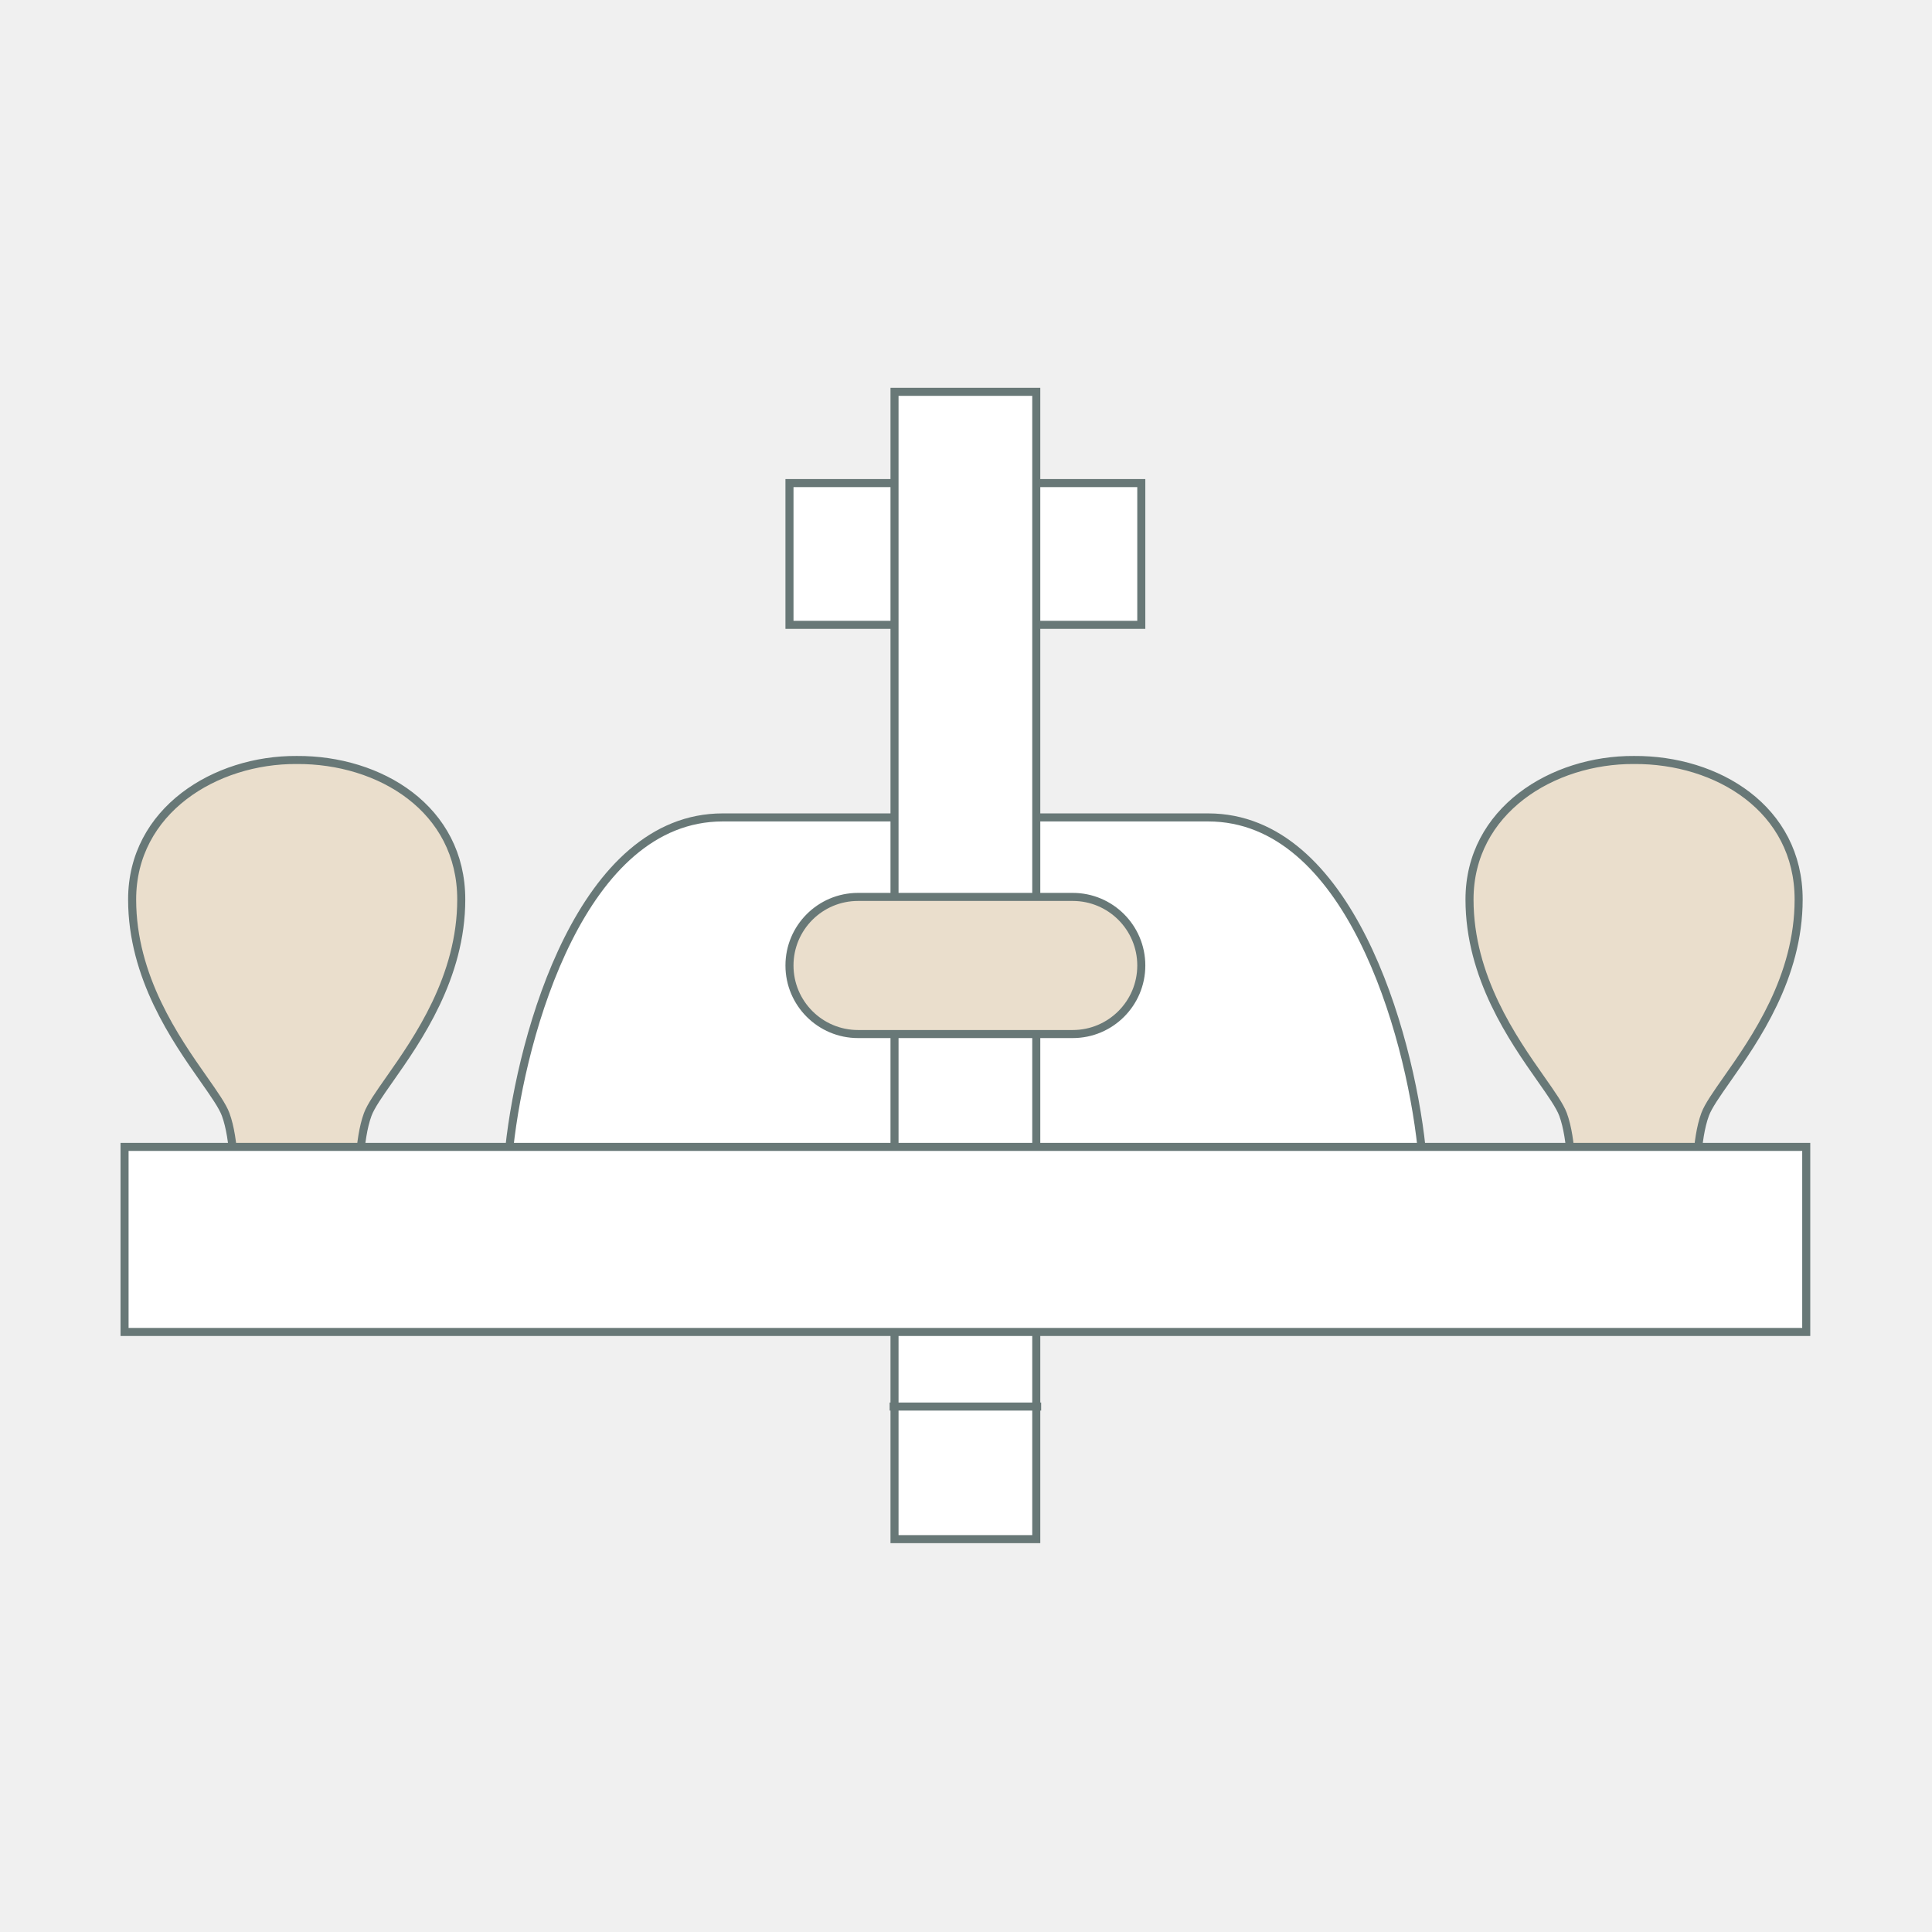
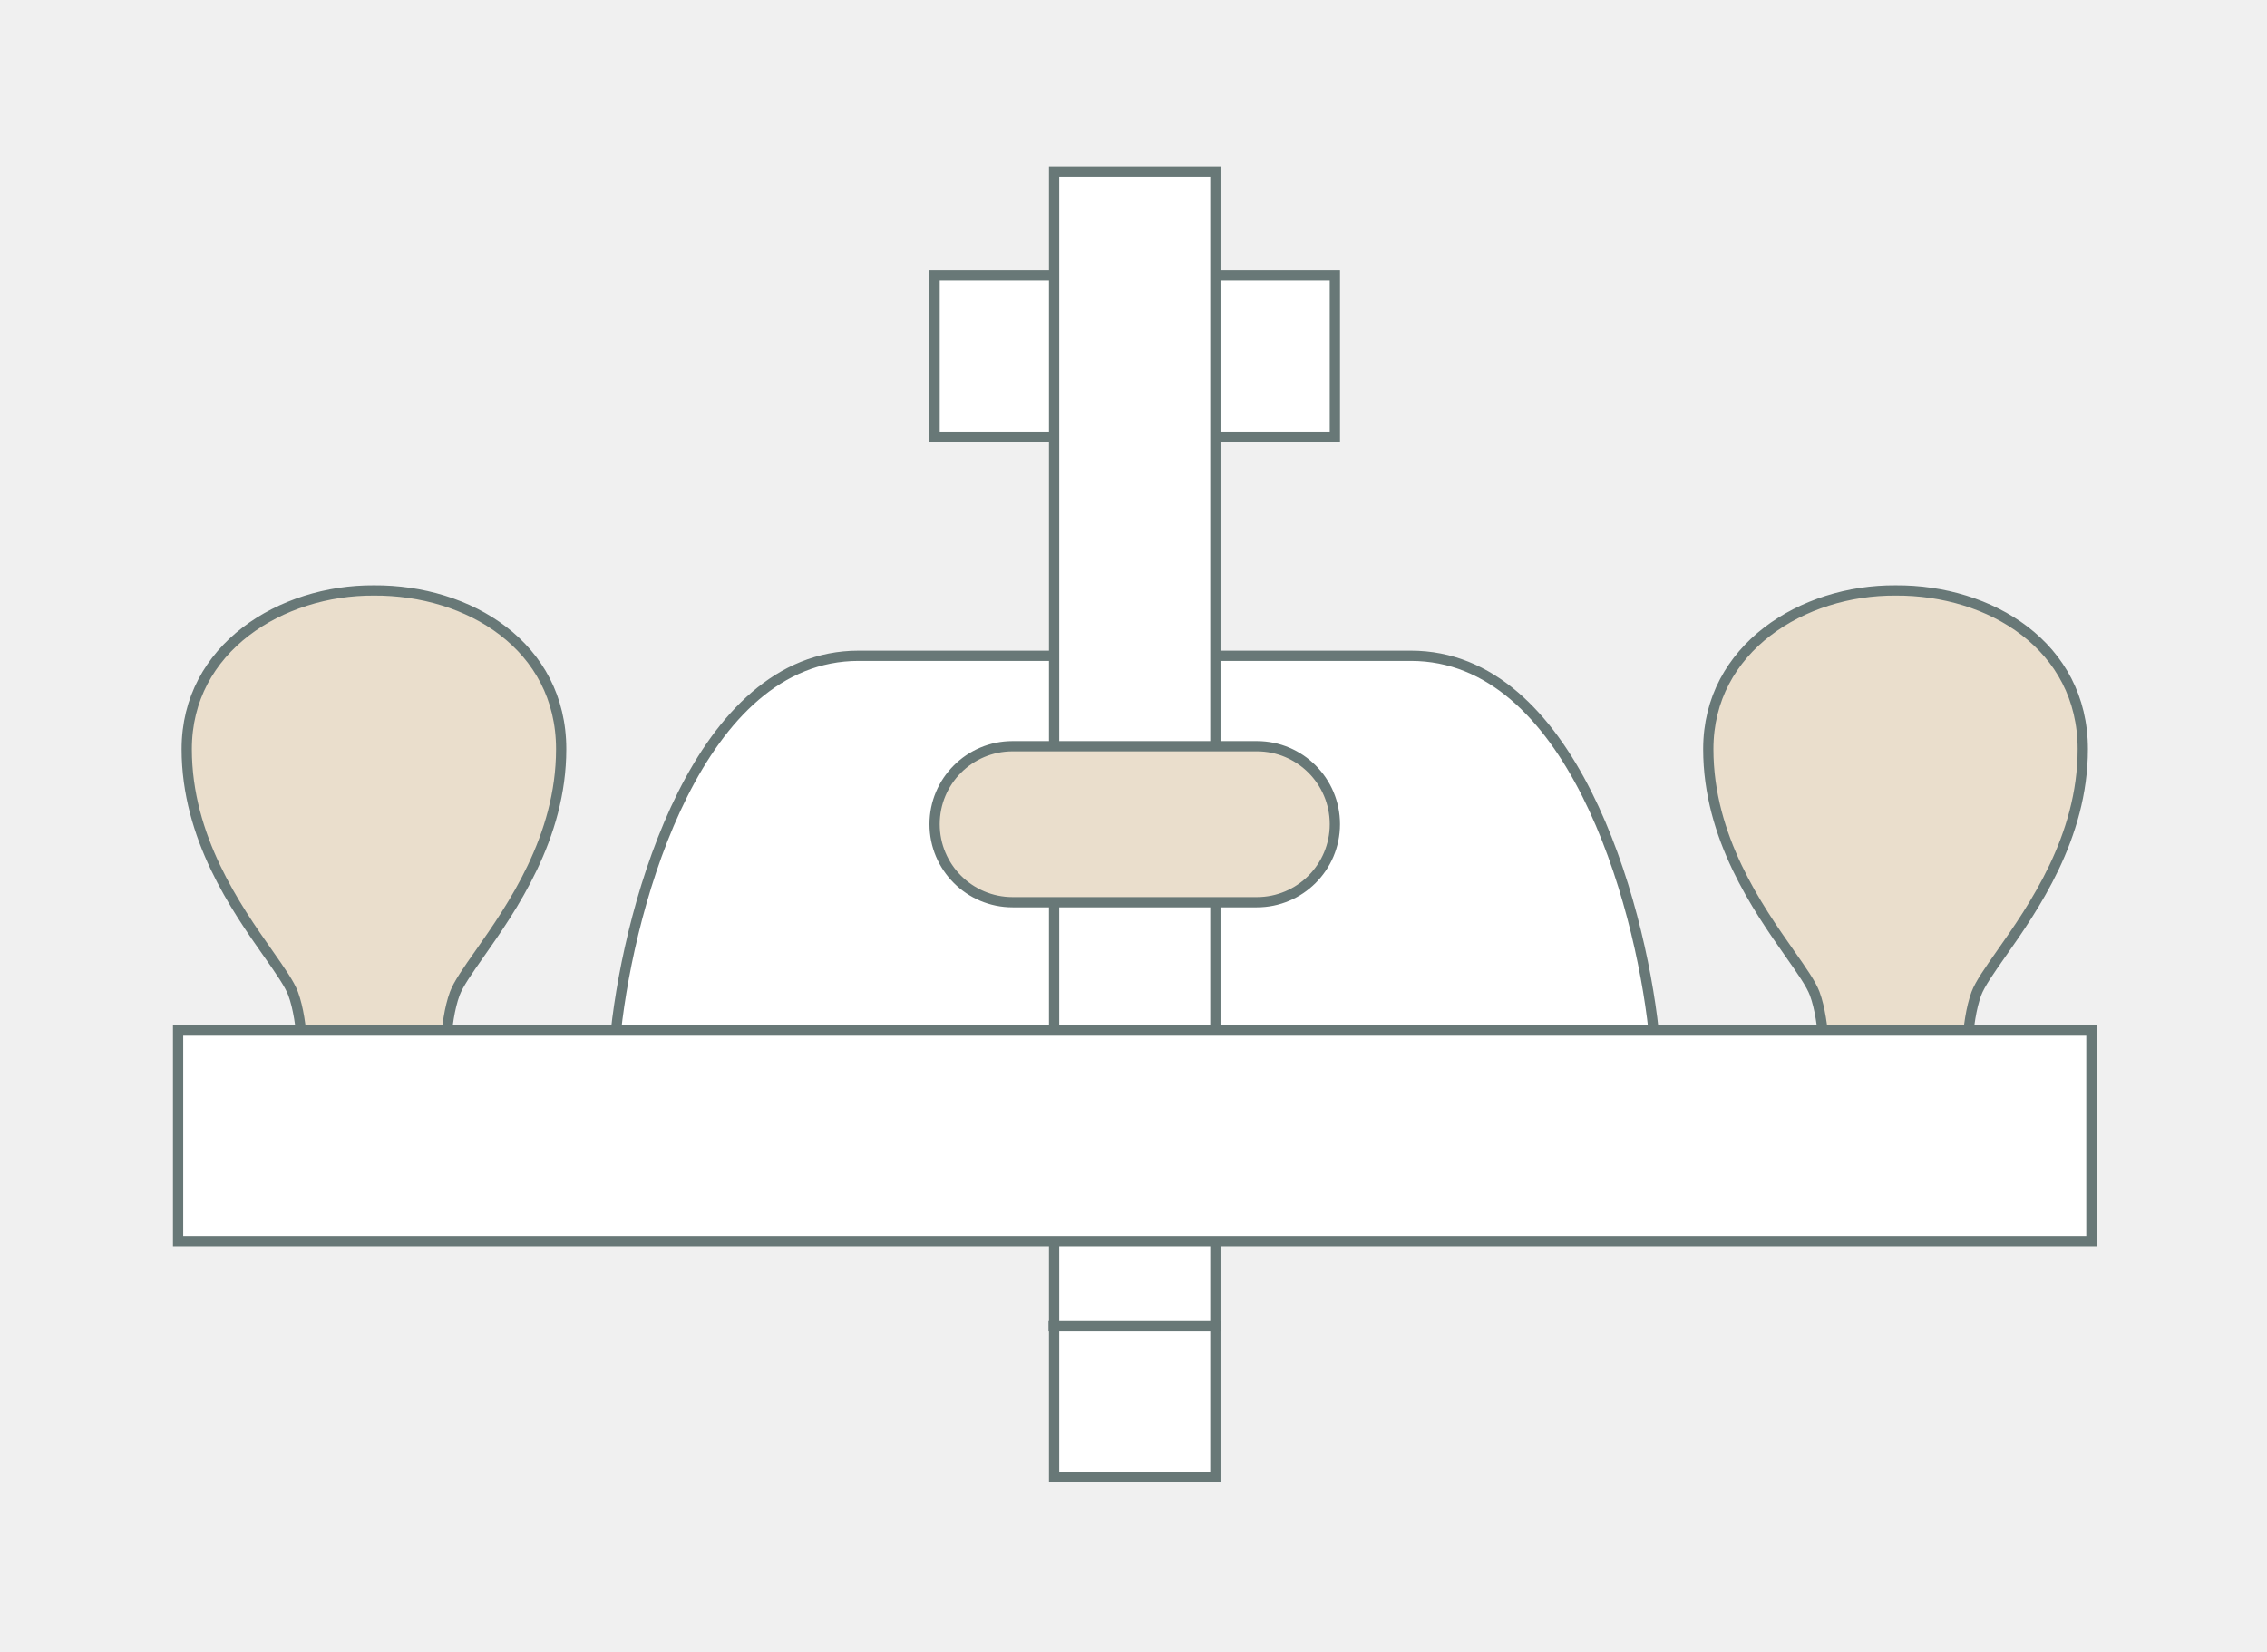
- <svg xmlns="http://www.w3.org/2000/svg" width="240" height="240" viewBox="0 0 240 240" fill="none">
-   <path d="M63.269 142.572C64.832 128.234 72.321 101.543 89.772 101.543H150.078C167.529 101.543 175.018 128.142 176.581 142.481L63.269 142.572Z" fill="white" stroke="#687877" />
-   <path d="M29.054 149.045C29.189 146.802 29.176 141.542 28.034 138.444C27.647 137.392 26.613 135.92 25.313 134.067C21.824 129.097 16.414 121.391 16.414 111.737C16.414 100.703 26.73 94.343 36.857 94.409C47.205 94.342 57.299 100.484 57.299 111.737C57.299 121.391 51.89 129.097 48.401 134.067C47.1 135.92 46.067 137.392 45.679 138.444C44.538 141.542 44.524 146.802 44.66 149.045L37.006 149.241C37.005 149.244 37.005 149.246 37.005 149.249L36.857 149.245L36.709 149.249C36.709 149.246 36.708 149.244 36.708 149.241L29.054 149.045Z" fill="#EADECC" stroke="#687877" />
-   <path d="M195.188 149.045C195.324 146.802 195.31 141.542 194.169 138.444C193.781 137.392 192.748 135.92 191.447 134.067C187.958 129.097 182.548 121.391 182.548 111.737C182.548 100.703 192.864 94.343 202.991 94.409C213.339 94.341 223.434 100.484 223.434 111.737C223.434 121.391 218.024 129.097 214.535 134.067C213.235 135.92 212.201 137.392 211.813 138.444C210.672 141.542 210.658 146.802 210.794 149.045L203.14 149.241C203.14 149.243 203.139 149.246 203.139 149.249L202.991 149.245L202.843 149.249C202.843 149.246 202.842 149.243 202.842 149.241L195.188 149.045Z" fill="#EADECC" stroke="#687877" />
-   <path d="M141.776 60.011H98.072V77.619H141.776V60.011Z" fill="white" stroke="#687877" />
-   <path d="M128.729 191.198V48.674H111.12V191.198H128.729Z" fill="white" stroke="#687877" />
-   <path d="M224.377 142.472H15.473V165.461H224.377V142.472Z" fill="white" stroke="#687877" />
-   <path d="M110.513 174.728H129.336" stroke="#687877" />
-   <path d="M133.259 111.419H106.589C101.885 111.419 98.072 115.232 98.072 119.936C98.072 124.639 101.885 128.453 106.589 128.453H133.259C137.963 128.453 141.776 124.639 141.776 119.936C141.776 115.232 137.963 111.419 133.259 111.419Z" fill="#EADECC" stroke="#687877" />
+ <svg xmlns="http://www.w3.org/2000/svg" width="221" height="161" viewBox="0 0 221 161" fill="none">
+   <path d="M60.037 100.568C61.432 87.766 68.119 63.935 83.7 63.935H137.544C153.125 63.935 159.811 87.684 161.207 100.487L60.037 100.568Z" fill="white" stroke="#687877" />
+   <path d="M29.488 106.347C29.609 104.345 29.597 99.648 28.578 96.882C28.232 95.943 27.309 94.629 26.148 92.974C23.032 88.537 18.203 81.657 18.203 73.037C18.203 63.185 27.413 57.507 36.455 57.566C45.694 57.506 54.707 62.99 54.707 73.037C54.707 81.657 49.877 88.537 46.762 92.974C45.601 94.629 44.678 95.943 44.332 96.882C43.312 99.648 43.3 104.345 43.422 106.347L36.588 106.522C36.587 106.525 36.587 106.527 36.587 106.529L36.455 106.526L36.323 106.529C36.322 106.527 36.322 106.525 36.322 106.522L29.488 106.347Z" fill="#EADECC" stroke="#687877" />
+   <path d="M177.82 106.347C177.942 104.345 177.929 99.648 176.91 96.882C176.564 95.943 175.642 94.629 174.48 92.974C171.365 88.537 166.535 81.656 166.535 73.037C166.535 63.185 175.745 57.507 184.787 57.566C194.026 57.505 203.04 62.99 203.04 73.037C203.04 81.656 198.209 88.537 195.094 92.974C193.933 94.629 193.01 95.943 192.664 96.882C191.645 99.648 191.633 104.345 191.754 106.347L184.92 106.522C184.92 106.524 184.919 106.527 184.919 106.529L184.787 106.526L184.655 106.529C184.655 106.527 184.654 106.524 184.654 106.522L177.82 106.347Z" fill="#EADECC" stroke="#687877" />
+   <path d="M130.131 26.853H91.11V42.575H130.131V26.853Z" fill="white" stroke="#687877" />
+   <path d="M118.483 143.983V16.732H102.761V143.983H118.483Z" fill="white" stroke="#687877" />
+   <path d="M203.881 100.479H17.362V121.004H203.881V100.479Z" fill="white" stroke="#687877" />
+   <path d="M102.219 129.278H119.025" stroke="#687877" />
+   <path d="M122.527 72.753H98.715C94.515 72.753 91.11 76.157 91.11 80.357C91.11 84.556 94.515 87.962 98.715 87.962H122.527C126.727 87.962 130.131 84.556 130.131 80.357C130.131 76.157 126.727 72.753 122.527 72.753Z" fill="#EADECC" stroke="#687877" />
</svg>
